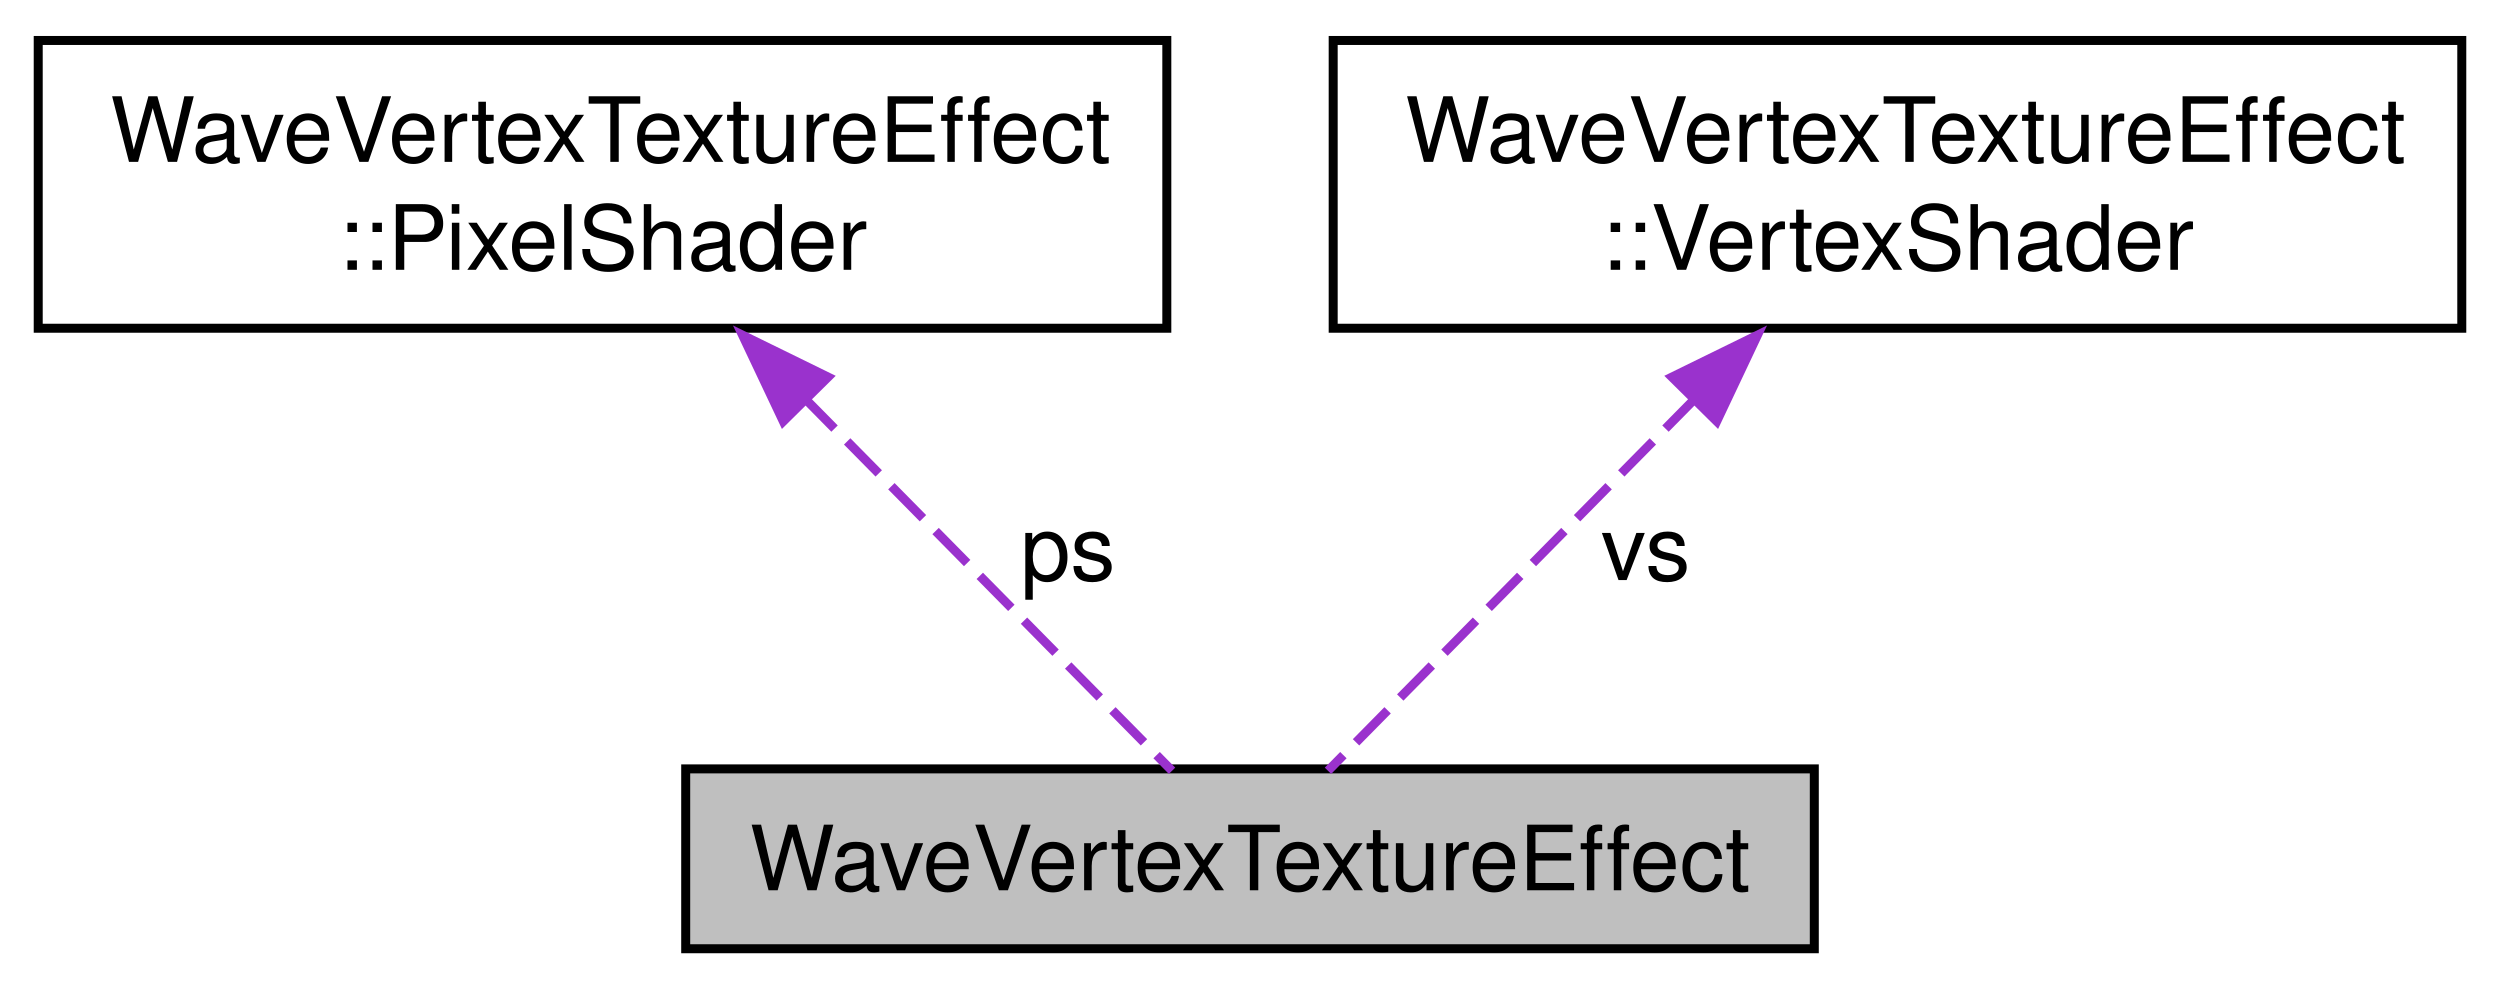
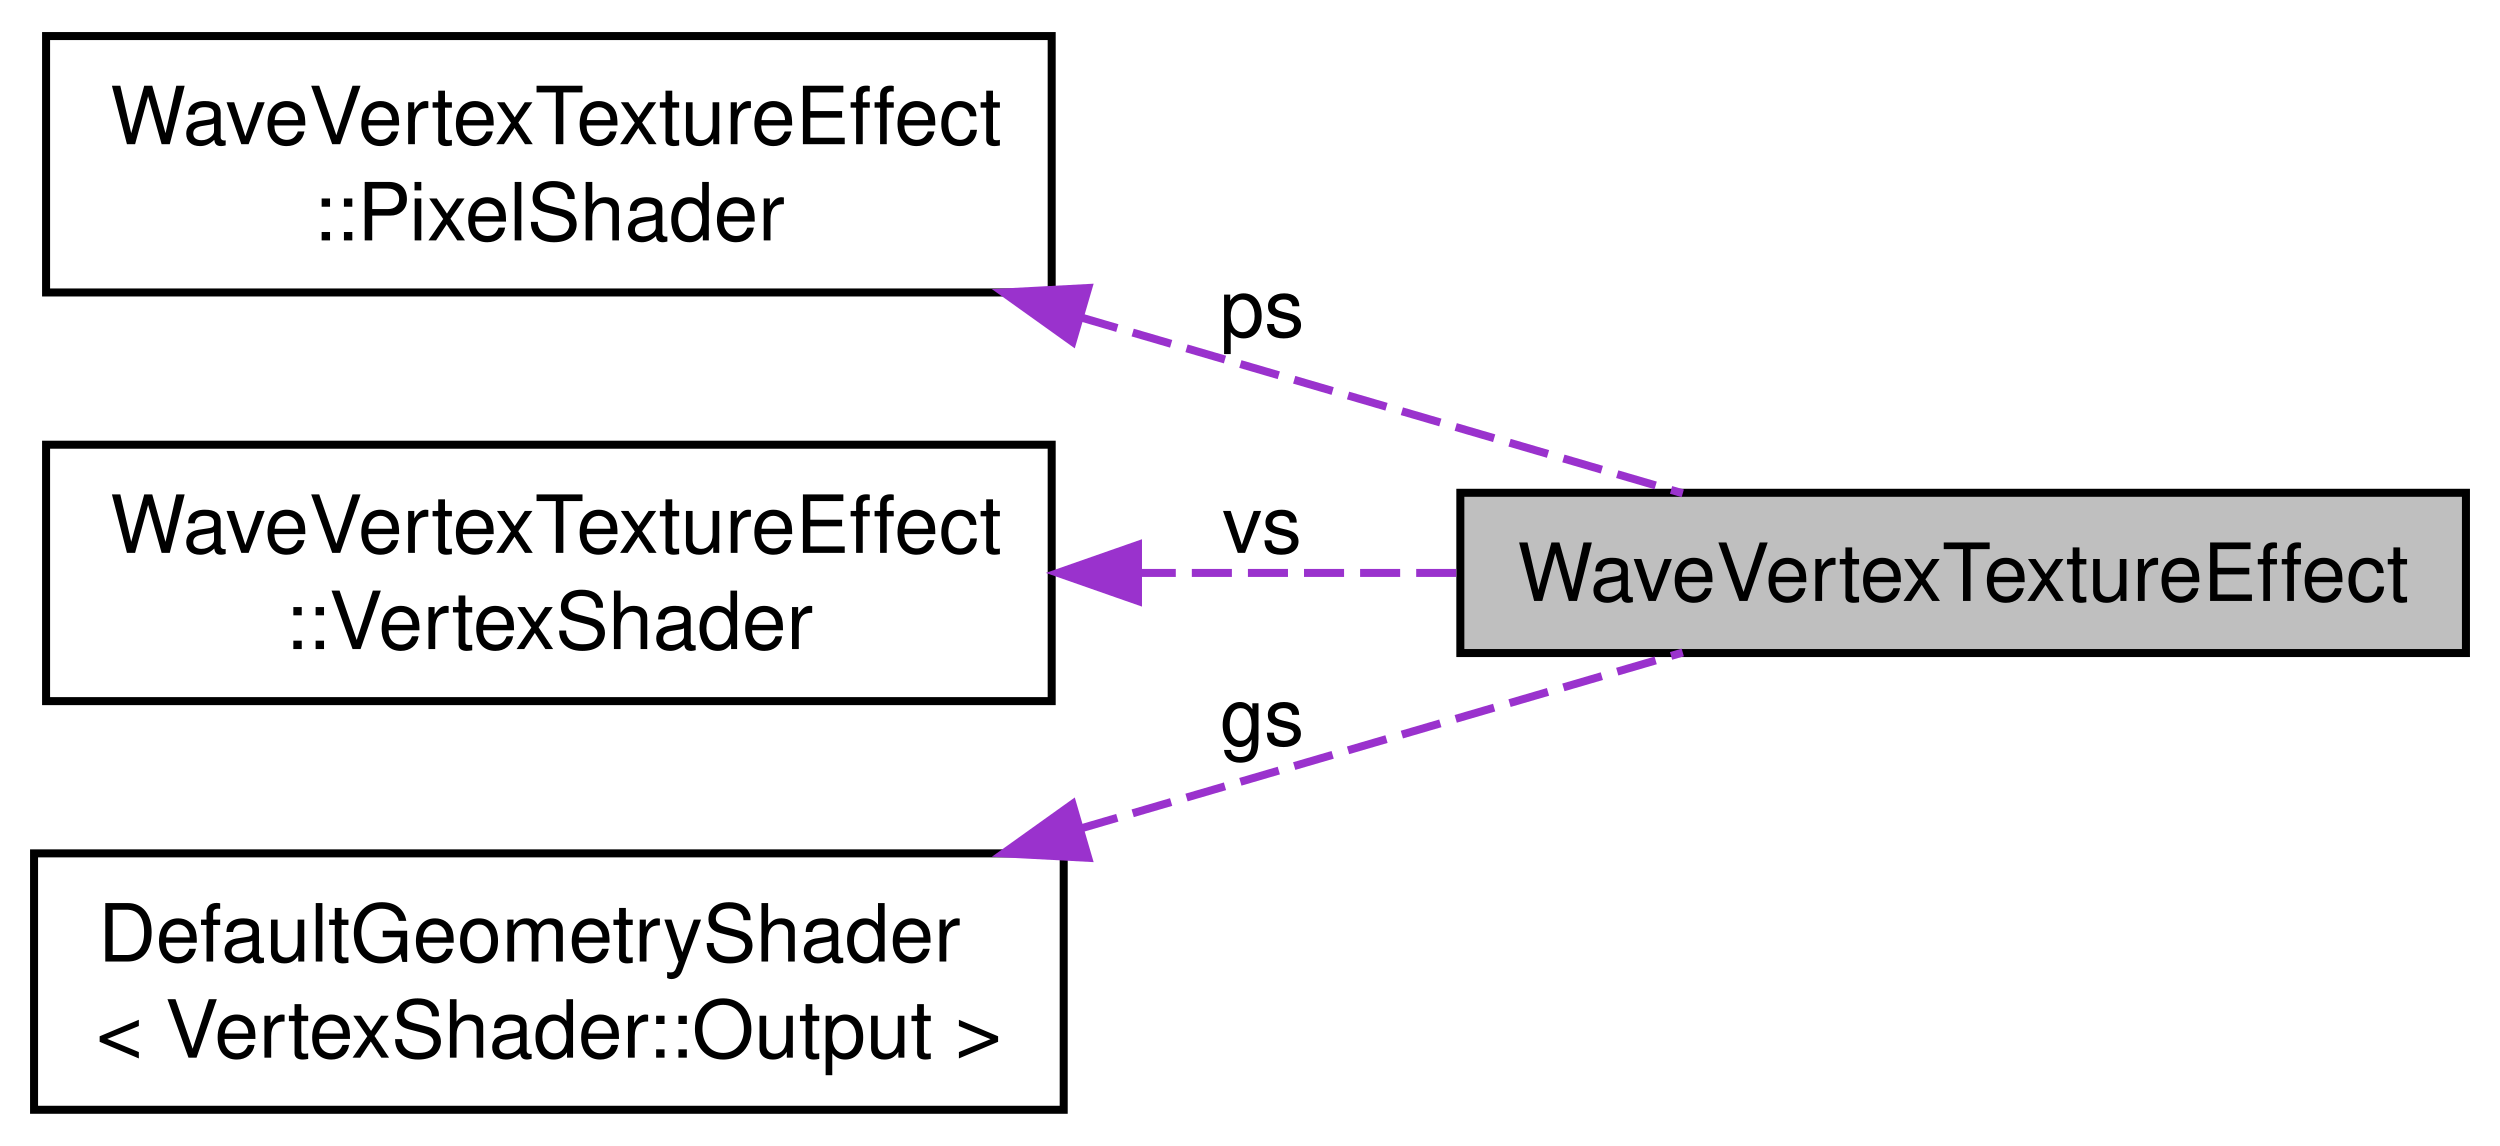
- <svg xmlns="http://www.w3.org/2000/svg" xmlns:xlink="http://www.w3.org/1999/xlink" width="278pt" height="110pt" viewBox="0.00 0.00 277.50 110.00">
-   <g id="graph0" class="graph" transform="scale(1 1) rotate(0) translate(4 106)">
+ <svg xmlns="http://www.w3.org/2000/svg" xmlns:xlink="http://www.w3.org/1999/xlink" width="312pt" height="143pt" viewBox="0.00 0.00 311.50 143.00">
+   <g id="graph0" class="graph" transform="scale(1 1) rotate(0) translate(4 139)">
    <g id="node1" class="node">
      <g id="a_node1">
        <a xlink:title=" ">
-           <polygon fill="#bfbfbf" stroke="black" points="72,-0.5 72,-20.5 197.5,-20.5 197.5,-0.5 72,-0.5" />
-           <text text-anchor="middle" x="134.75" y="-7" font-family="Helvetica,sans-Serif" font-size="10.00">WaveVertexTextureEffect</text>
+           <polygon fill="#bfbfbf" stroke="black" points="178,-57.5 178,-77.5 303.5,-77.5 303.5,-57.5 178,-57.5" />
+           <text text-anchor="middle" x="240.75" y="-64" font-family="Helvetica,sans-Serif" font-size="10.00">WaveVertexTextureEffect</text>
        </a>
      </g>
    </g>
    <g id="node2" class="node">
      <g id="a_node2">
        <a xlink:href="class_wave_vertex_texture_effect_1_1_pixel_shader.html" target="_top" xlink:title=" ">
-           <polygon fill="none" stroke="black" points="0,-69.5 0,-101.5 125.5,-101.5 125.5,-69.5 0,-69.5" />
-           <text text-anchor="start" x="8" y="-88" font-family="Helvetica,sans-Serif" font-size="10.00">WaveVertexTextureEffect</text>
-           <text text-anchor="middle" x="62.75" y="-76" font-family="Helvetica,sans-Serif" font-size="10.00">::PixelShader</text>
+           <polygon fill="none" stroke="black" points="1.5,-102.5 1.5,-134.5 127,-134.5 127,-102.5 1.5,-102.5" />
+           <text text-anchor="start" x="9.5" y="-121" font-family="Helvetica,sans-Serif" font-size="10.00">WaveVertexTextureEffect</text>
+           <text text-anchor="middle" x="64.25" y="-109" font-family="Helvetica,sans-Serif" font-size="10.00">::PixelShader</text>
        </a>
      </g>
    </g>
    <g id="edge1" class="edge">
-       <path fill="none" stroke="#9a32cd" stroke-dasharray="5,2" d="M85.04,-61.9C98.92,-47.83 115.98,-30.53 126.08,-20.29" />
-       <polygon fill="#9a32cd" stroke="#9a32cd" points="82.85,-59.15 78.32,-68.73 87.83,-64.07 82.85,-59.15" />
-       <text text-anchor="middle" x="114.5" y="-41.5" font-family="Helvetica,sans-Serif" font-size="10.00"> ps</text>
+       <path fill="none" stroke="#9a32cd" stroke-dasharray="5,2" d="M130.39,-99.46C156.01,-91.97 184.35,-83.69 205.76,-77.43" />
+       <polygon fill="#9a32cd" stroke="#9a32cd" points="129.6,-96.34 120.98,-102.5 131.56,-103.06 129.6,-96.34" />
+       <text text-anchor="middle" x="153.25" y="-97" font-family="Helvetica,sans-Serif" font-size="10.00"> ps</text>
    </g>
    <g id="node3" class="node">
      <g id="a_node3">
        <a xlink:href="class_wave_vertex_texture_effect_1_1_vertex_shader.html" target="_top" xlink:title=" ">
-           <polygon fill="none" stroke="black" points="144,-69.5 144,-101.5 269.5,-101.5 269.5,-69.5 144,-69.5" />
-           <text text-anchor="start" x="152" y="-88" font-family="Helvetica,sans-Serif" font-size="10.00">WaveVertexTextureEffect</text>
-           <text text-anchor="middle" x="206.75" y="-76" font-family="Helvetica,sans-Serif" font-size="10.00">::VertexShader</text>
+           <polygon fill="none" stroke="black" points="1.5,-51.5 1.5,-83.5 127,-83.5 127,-51.5 1.5,-51.5" />
+           <text text-anchor="start" x="9.5" y="-70" font-family="Helvetica,sans-Serif" font-size="10.00">WaveVertexTextureEffect</text>
+           <text text-anchor="middle" x="64.25" y="-58" font-family="Helvetica,sans-Serif" font-size="10.00">::VertexShader</text>
        </a>
      </g>
    </g>
    <g id="edge2" class="edge">
-       <path fill="none" stroke="#9a32cd" stroke-dasharray="5,2" d="M184.46,-61.9C170.58,-47.83 153.52,-30.53 143.42,-20.29" />
-       <polygon fill="#9a32cd" stroke="#9a32cd" points="181.67,-64.07 191.18,-68.73 186.65,-59.15 181.67,-64.07" />
-       <text text-anchor="middle" x="178.75" y="-41.5" font-family="Helvetica,sans-Serif" font-size="10.00"> vs</text>
+       <path fill="none" stroke="#9a32cd" stroke-dasharray="5,2" d="M137.49,-67.5C151.01,-67.5 165.03,-67.5 178.2,-67.5" />
+       <polygon fill="#9a32cd" stroke="#9a32cd" points="137.77,-64 127.77,-67.5 137.77,-71 137.77,-64" />
+       <text text-anchor="middle" x="153.25" y="-70" font-family="Helvetica,sans-Serif" font-size="10.00"> vs</text>
+     </g>
+     <g id="node4" class="node">
+       <g id="a_node4">
+         <a xlink:href="class_default_geometry_shader.html" target="_top" xlink:title=" ">
+           <polygon fill="none" stroke="black" points="0,-0.5 0,-32.5 128.5,-32.5 128.5,-0.5 0,-0.5" />
+           <text text-anchor="start" x="8" y="-19" font-family="Helvetica,sans-Serif" font-size="10.00">DefaultGeometryShader</text>
+           <text text-anchor="middle" x="64.25" y="-7" font-family="Helvetica,sans-Serif" font-size="10.00">&lt; VertexShader::Output &gt;</text>
+         </a>
+       </g>
+     </g>
+     <g id="edge3" class="edge">
+       <path fill="none" stroke="#9a32cd" stroke-dasharray="5,2" d="M130.39,-35.54C156.01,-43.03 184.35,-51.31 205.76,-57.57" />
+       <polygon fill="#9a32cd" stroke="#9a32cd" points="131.56,-31.94 120.98,-32.5 129.6,-38.66 131.56,-31.94" />
+       <text text-anchor="middle" x="153.25" y="-46" font-family="Helvetica,sans-Serif" font-size="10.00"> gs</text>
    </g>
  </g>
</svg>
